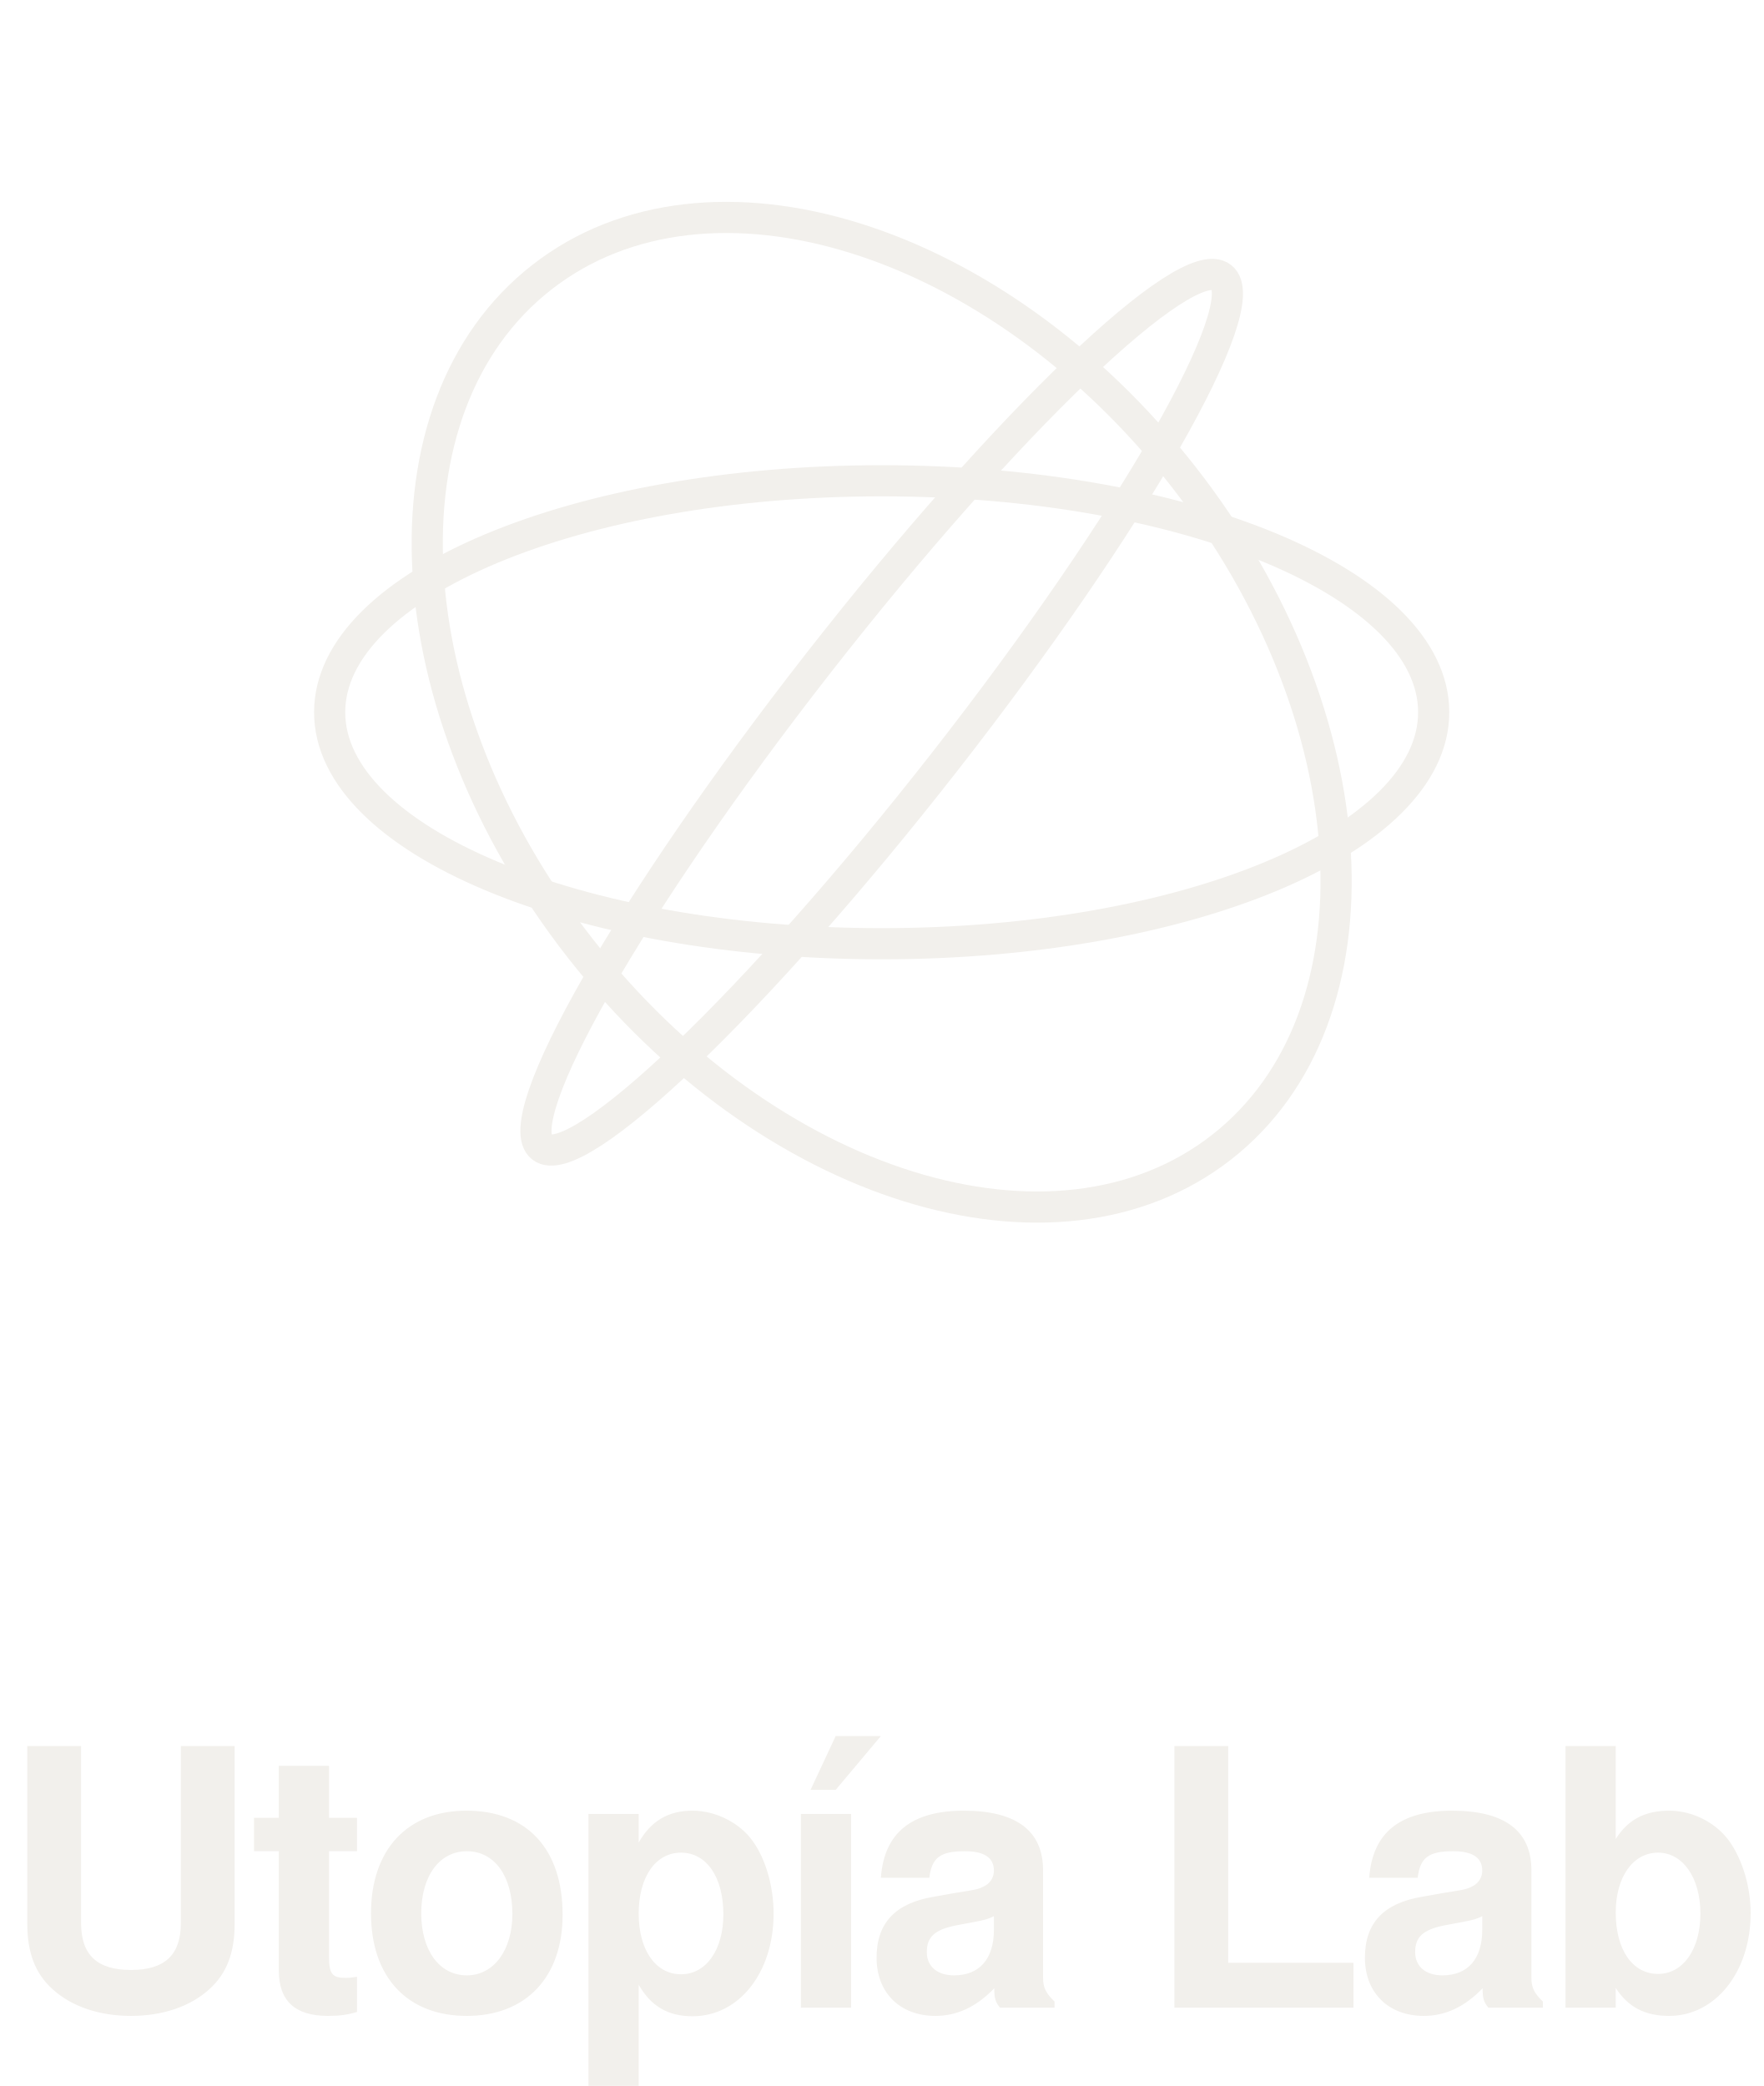
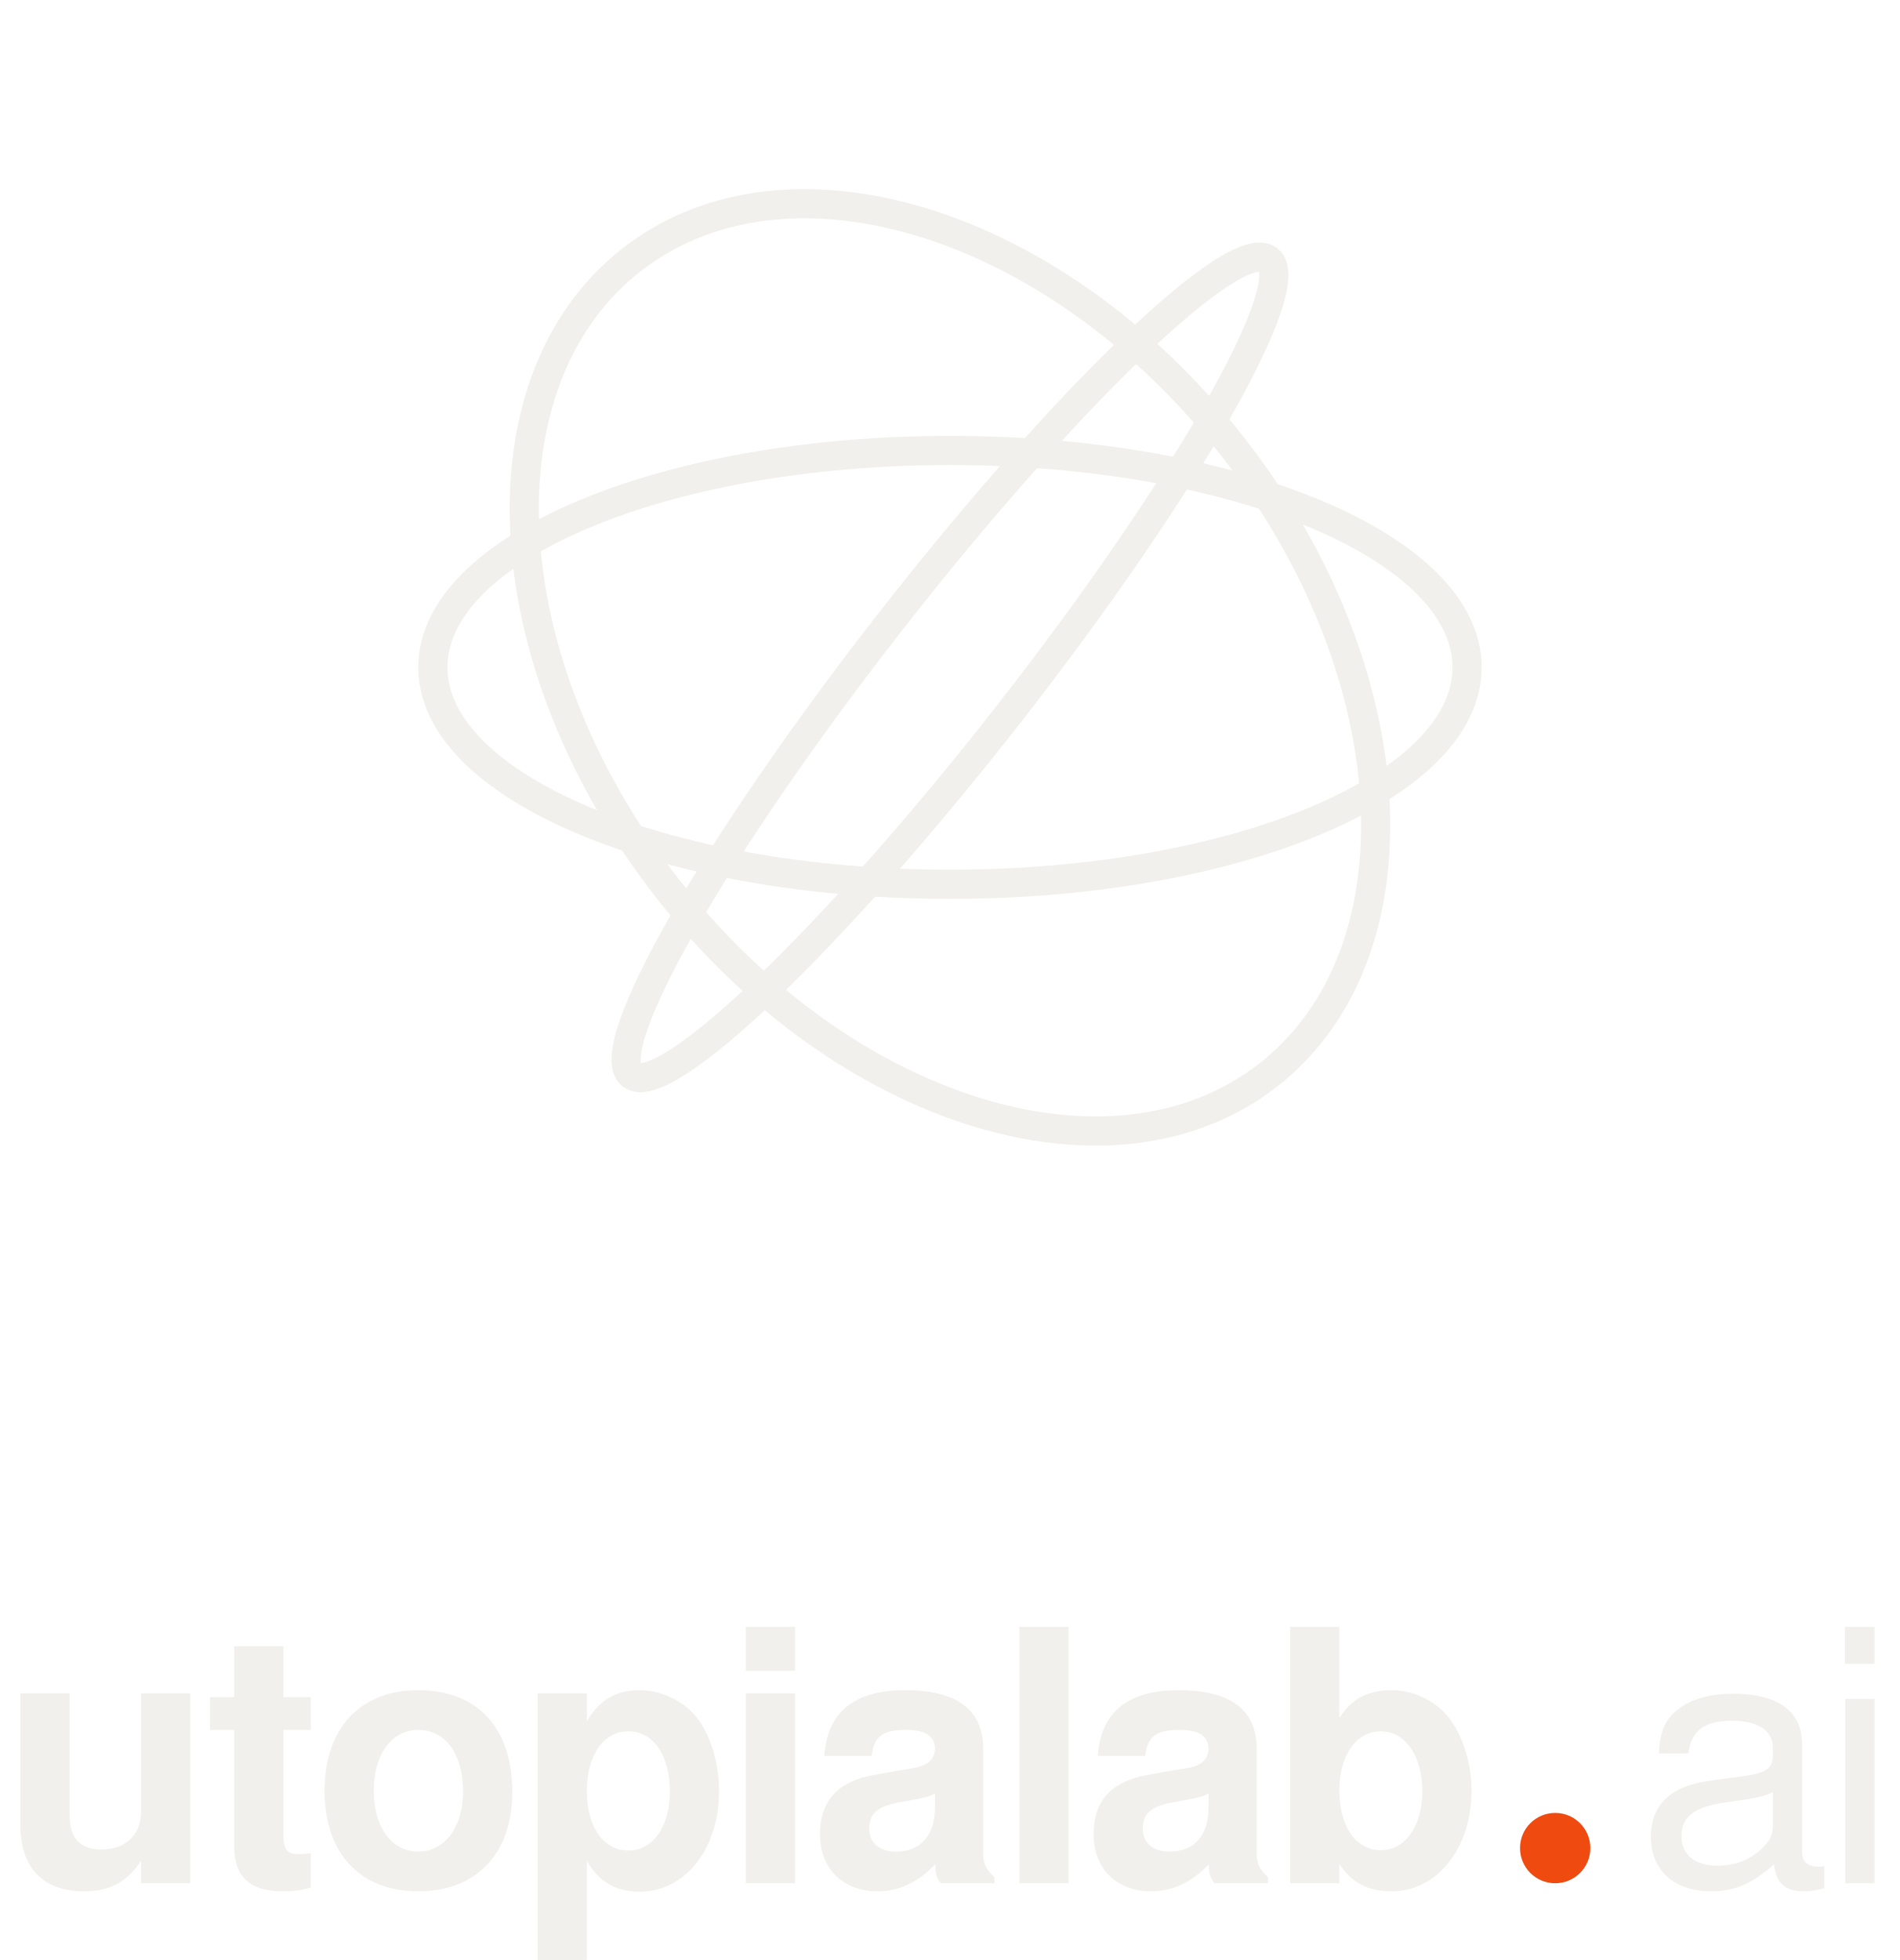
- <svg xmlns="http://www.w3.org/2000/svg" viewBox="0 0 39.61 46.86" width="316.88" height="374.88">
+ <svg xmlns="http://www.w3.org/2000/svg" viewBox="0 0 45.56 46.99" width="364.48" height="375.92">
  <g color="#F2F0EC">
-     <g transform="translate(19.805 16)">
+     <g transform="translate(22.78 16)">
      <g fill="none" stroke="currentColor" stroke-width="0.7">
        <ellipse rx="12.4" ry="1.8" transform="rotate(-52)" />
        <ellipse rx="12.4" ry="5.2" />
        <ellipse rx="12.4" ry="8.6" transform="rotate(52)" />
      </g>
    </g>
-     <path transform="translate(0 45.1) scale(0.62)" d="M6.552 -9.477V-3.055C6.552 -1.911 5.967 -1.365 4.745 -1.365C3.523 -1.365 2.938 -1.911 2.938 -3.055V-9.477H0.988V-3.055C0.988 -1.989 1.274 -1.235 1.911 -0.663C2.6 -0.039 3.601 0.299 4.745 0.299C5.889 0.299 6.89 -0.039 7.579 -0.663C8.216 -1.235 8.502 -1.989 8.502 -3.055V-9.477ZM12.935 -6.877H11.921V-8.762H10.101V-6.877H9.204V-5.668H10.101V-1.352C10.101 -0.247 10.686 0.299 11.882 0.299C12.298 0.299 12.597 0.26 12.935 0.156V-1.118C12.753 -1.092 12.662 -1.079 12.519 -1.079C12.038 -1.079 11.921 -1.222 11.921 -1.846V-5.668H12.935ZM16.9 -7.137C14.755 -7.137 13.442 -5.72 13.442 -3.419C13.442 -1.105 14.755 0.299 16.913 0.299C19.058 0.299 20.384 -1.105 20.384 -3.367C20.384 -5.746 19.097 -7.137 16.9 -7.137ZM16.913 -5.668C17.914 -5.668 18.564 -4.771 18.564 -3.393C18.564 -2.08 17.888 -1.17 16.913 -1.17C15.925 -1.17 15.262 -2.067 15.262 -3.419C15.262 -4.771 15.925 -5.668 16.913 -5.668ZM23.14 -7.02H21.32V2.834H23.14V-0.832C23.582 -0.052 24.206 0.312 25.09 0.312C26.78 0.312 28.028 -1.274 28.028 -3.406C28.028 -4.394 27.742 -5.382 27.274 -6.032C26.806 -6.695 25.935 -7.137 25.09 -7.137C24.206 -7.137 23.582 -6.76 23.14 -5.98ZM24.674 -5.616C25.597 -5.616 26.208 -4.732 26.208 -3.38C26.208 -2.093 25.584 -1.209 24.674 -1.209C23.751 -1.209 23.14 -2.093 23.14 -3.406C23.14 -4.732 23.751 -5.616 24.674 -5.616ZM30.836 -7.02H29.016V0.0H30.836ZM31.915 -9.841H30.277L29.367 -7.891H30.277ZM38.207 -0.221C37.895 -0.52 37.791 -0.728 37.791 -1.079V-4.979C37.791 -6.409 36.816 -7.137 34.918 -7.137C33.02 -7.137 32.032 -6.331 31.915 -4.706H33.67C33.761 -5.434 34.06 -5.668 34.957 -5.668C35.659 -5.668 36.01 -5.434 36.01 -4.966C36.01 -4.732 35.893 -4.537 35.698 -4.42C35.451 -4.29 35.451 -4.29 34.554 -4.147L33.826 -4.017C32.435 -3.783 31.759 -3.068 31.759 -1.807C31.759 -0.546 32.604 0.299 33.891 0.299C34.671 0.299 35.373 -0.026 36.023 -0.702C36.023 -0.338 36.062 -0.208 36.231 0.0H38.207ZM36.01 -2.821C36.01 -1.768 35.49 -1.17 34.567 -1.17C33.956 -1.17 33.579 -1.495 33.579 -2.015C33.579 -2.561 33.865 -2.821 34.619 -2.977L35.243 -3.094C35.724 -3.185 35.802 -3.211 36.01 -3.315ZM44.499 -9.477H42.549V0.0H49.036V-1.625H44.499ZM55.9 -0.221C55.588 -0.52 55.484 -0.728 55.484 -1.079V-4.979C55.484 -6.409 54.509 -7.137 52.611 -7.137C50.713 -7.137 49.725 -6.331 49.608 -4.706H51.363C51.454 -5.434 51.753 -5.668 52.65 -5.668C53.352 -5.668 53.703 -5.434 53.703 -4.966C53.703 -4.732 53.586 -4.537 53.391 -4.42C53.144 -4.29 53.144 -4.29 52.247 -4.147L51.519 -4.017C50.128 -3.783 49.452 -3.068 49.452 -1.807C49.452 -0.546 50.297 0.299 51.584 0.299C52.364 0.299 53.066 -0.026 53.716 -0.702C53.716 -0.338 53.755 -0.208 53.924 0.0H55.9ZM53.703 -2.821C53.703 -1.768 53.183 -1.17 52.26 -1.17C51.649 -1.17 51.272 -1.495 51.272 -2.015C51.272 -2.561 51.558 -2.821 52.312 -2.977L52.936 -3.094C53.417 -3.185 53.495 -3.211 53.703 -3.315ZM56.719 -9.477V0.0H58.539V-0.715C58.981 -0.026 59.592 0.299 60.476 0.299C62.153 0.299 63.427 -1.3 63.427 -3.419C63.427 -4.368 63.141 -5.33 62.673 -6.006C62.192 -6.695 61.334 -7.137 60.476 -7.137C59.592 -7.137 58.981 -6.812 58.539 -6.11V-9.477ZM60.073 -5.616C60.97 -5.616 61.607 -4.706 61.607 -3.406C61.607 -2.119 60.983 -1.222 60.073 -1.222C59.15 -1.222 58.539 -2.093 58.539 -3.445C58.539 -4.732 59.163 -5.616 60.073 -5.616Z" fill="#F2F0EC" />
+     <g transform="translate(0 45.15) scale(0.62)">
+       <path d="M7.358 0.0V-7.344H5.454V-2.747C5.454 -1.877 4.855 -1.306 3.917 -1.306C3.101 -1.306 2.693 -1.741 2.693 -2.625V-7.344H0.789V-2.23C0.789 -0.598 1.673 0.313 3.25 0.313C4.243 0.313 4.91 -0.041 5.454 -0.87V0.0ZM12.022 -7.194H10.962V-9.166H9.058V-7.194H8.119V-5.93H9.058V-1.414C9.058 -0.258 9.67 0.313 10.921 0.313C11.356 0.313 11.669 0.272 12.022 0.163V-1.17C11.832 -1.142 11.737 -1.129 11.587 -1.129C11.084 -1.129 10.962 -1.278 10.962 -1.931V-5.93H12.022ZM16.17 -7.466C13.926 -7.466 12.553 -5.984 12.553 -3.577C12.553 -1.156 13.926 0.313 16.184 0.313C18.428 0.313 19.815 -1.156 19.815 -3.522C19.815 -6.011 18.469 -7.466 16.17 -7.466ZM16.184 -5.93C17.231 -5.93 17.911 -4.991 17.911 -3.55C17.911 -2.176 17.204 -1.224 16.184 -1.224C15.15 -1.224 14.457 -2.162 14.457 -3.577C14.457 -4.991 15.15 -5.93 16.184 -5.93ZM22.698 -7.344H20.794V2.965H22.698V-0.87C23.161 -0.054 23.814 0.326 24.738 0.326C26.506 0.326 27.812 -1.333 27.812 -3.563C27.812 -4.597 27.513 -5.63 27.023 -6.31C26.534 -7.004 25.622 -7.466 24.738 -7.466C23.814 -7.466 23.161 -7.072 22.698 -6.256ZM24.303 -5.875C25.269 -5.875 25.908 -4.95 25.908 -3.536C25.908 -2.19 25.255 -1.265 24.303 -1.265C23.338 -1.265 22.698 -2.19 22.698 -3.563C22.698 -4.95 23.338 -5.875 24.303 -5.875ZM30.75 -7.344H28.846V0.0H30.75ZM30.75 -9.914H28.846V-8.214H30.75ZM38.461 -0.231C38.134 -0.544 38.026 -0.762 38.026 -1.129V-5.209C38.026 -6.705 37.006 -7.466 35.02 -7.466C33.034 -7.466 32.001 -6.623 31.878 -4.923H33.714C33.81 -5.685 34.122 -5.93 35.061 -5.93C35.795 -5.93 36.162 -5.685 36.162 -5.195C36.162 -4.95 36.04 -4.746 35.836 -4.624C35.578 -4.488 35.578 -4.488 34.639 -4.338L33.878 -4.202C32.422 -3.958 31.715 -3.21 31.715 -1.89C31.715 -0.571 32.599 0.313 33.946 0.313C34.762 0.313 35.496 -0.027 36.176 -0.734C36.176 -0.354 36.217 -0.218 36.394 0.0H38.461ZM36.162 -2.951C36.162 -1.85 35.618 -1.224 34.653 -1.224C34.014 -1.224 33.619 -1.564 33.619 -2.108C33.619 -2.679 33.918 -2.951 34.707 -3.114L35.36 -3.237C35.863 -3.332 35.945 -3.359 36.162 -3.468ZM41.33 -9.914H39.426V0.0H41.33ZM49.042 -0.231C48.715 -0.544 48.606 -0.762 48.606 -1.129V-5.209C48.606 -6.705 47.586 -7.466 45.601 -7.466C43.615 -7.466 42.582 -6.623 42.459 -4.923H44.295C44.39 -5.685 44.703 -5.93 45.642 -5.93C46.376 -5.93 46.743 -5.685 46.743 -5.195C46.743 -4.95 46.621 -4.746 46.417 -4.624C46.158 -4.488 46.158 -4.488 45.22 -4.338L44.458 -4.202C43.003 -3.958 42.296 -3.21 42.296 -1.89C42.296 -0.571 43.18 0.313 44.526 0.313C45.342 0.313 46.077 -0.027 46.757 -0.734C46.757 -0.354 46.798 -0.218 46.974 0.0H49.042ZM46.743 -2.951C46.743 -1.85 46.199 -1.224 45.234 -1.224C44.594 -1.224 44.2 -1.564 44.2 -2.108C44.2 -2.679 44.499 -2.951 45.288 -3.114L45.941 -3.237C46.444 -3.332 46.526 -3.359 46.743 -3.468ZM49.898 -9.914V0.0H51.802V-0.748C52.265 -0.027 52.904 0.313 53.829 0.313C55.583 0.313 56.916 -1.36 56.916 -3.577C56.916 -4.57 56.617 -5.576 56.127 -6.283C55.624 -7.004 54.726 -7.466 53.829 -7.466C52.904 -7.466 52.265 -7.126 51.802 -6.392V-9.914ZM53.407 -5.875C54.346 -5.875 55.012 -4.923 55.012 -3.563C55.012 -2.217 54.359 -1.278 53.407 -1.278C52.442 -1.278 51.802 -2.19 51.802 -3.604C51.802 -4.95 52.455 -5.875 53.407 -5.875Z" fill="#F2F0EC" />
+       <circle cx="60.15" cy="-1.36" r="1.36" fill="#EF4A0F" />
+       <path transform="translate(63.28 0)" d="M7.276 -0.666C7.154 -0.639 7.099 -0.639 7.031 -0.639C6.637 -0.639 6.419 -0.843 6.419 -1.197V-5.386C6.419 -6.65 5.494 -7.33 3.74 -7.33C2.693 -7.33 1.863 -7.031 1.374 -6.501C1.047 -6.134 0.911 -5.726 0.884 -5.018H2.026C2.122 -5.889 2.638 -6.283 3.699 -6.283C4.733 -6.283 5.29 -5.902 5.29 -5.222V-4.923C5.277 -4.434 5.032 -4.257 4.107 -4.134C2.502 -3.93 2.258 -3.876 1.822 -3.699C0.993 -3.346 0.571 -2.72 0.571 -1.795C0.571 -0.503 1.469 0.313 2.91 0.313C3.808 0.313 4.529 0.0 5.331 -0.734C5.413 0.0 5.766 0.313 6.501 0.313C6.746 0.313 6.895 0.286 7.276 0.19ZM5.29 -2.244C5.29 -1.863 5.182 -1.632 4.842 -1.319C4.379 -0.898 3.822 -0.68 3.155 -0.68C2.271 -0.68 1.754 -1.102 1.754 -1.822C1.754 -2.57 2.244 -2.951 3.468 -3.128C4.678 -3.291 4.91 -3.346 5.29 -3.522ZM9.221 -7.126H8.092V0.0H9.221ZM9.221 -9.914H8.078V-8.486H9.221Z" fill="#F2F0EC" />
+     </g>
  </g>
</svg>
